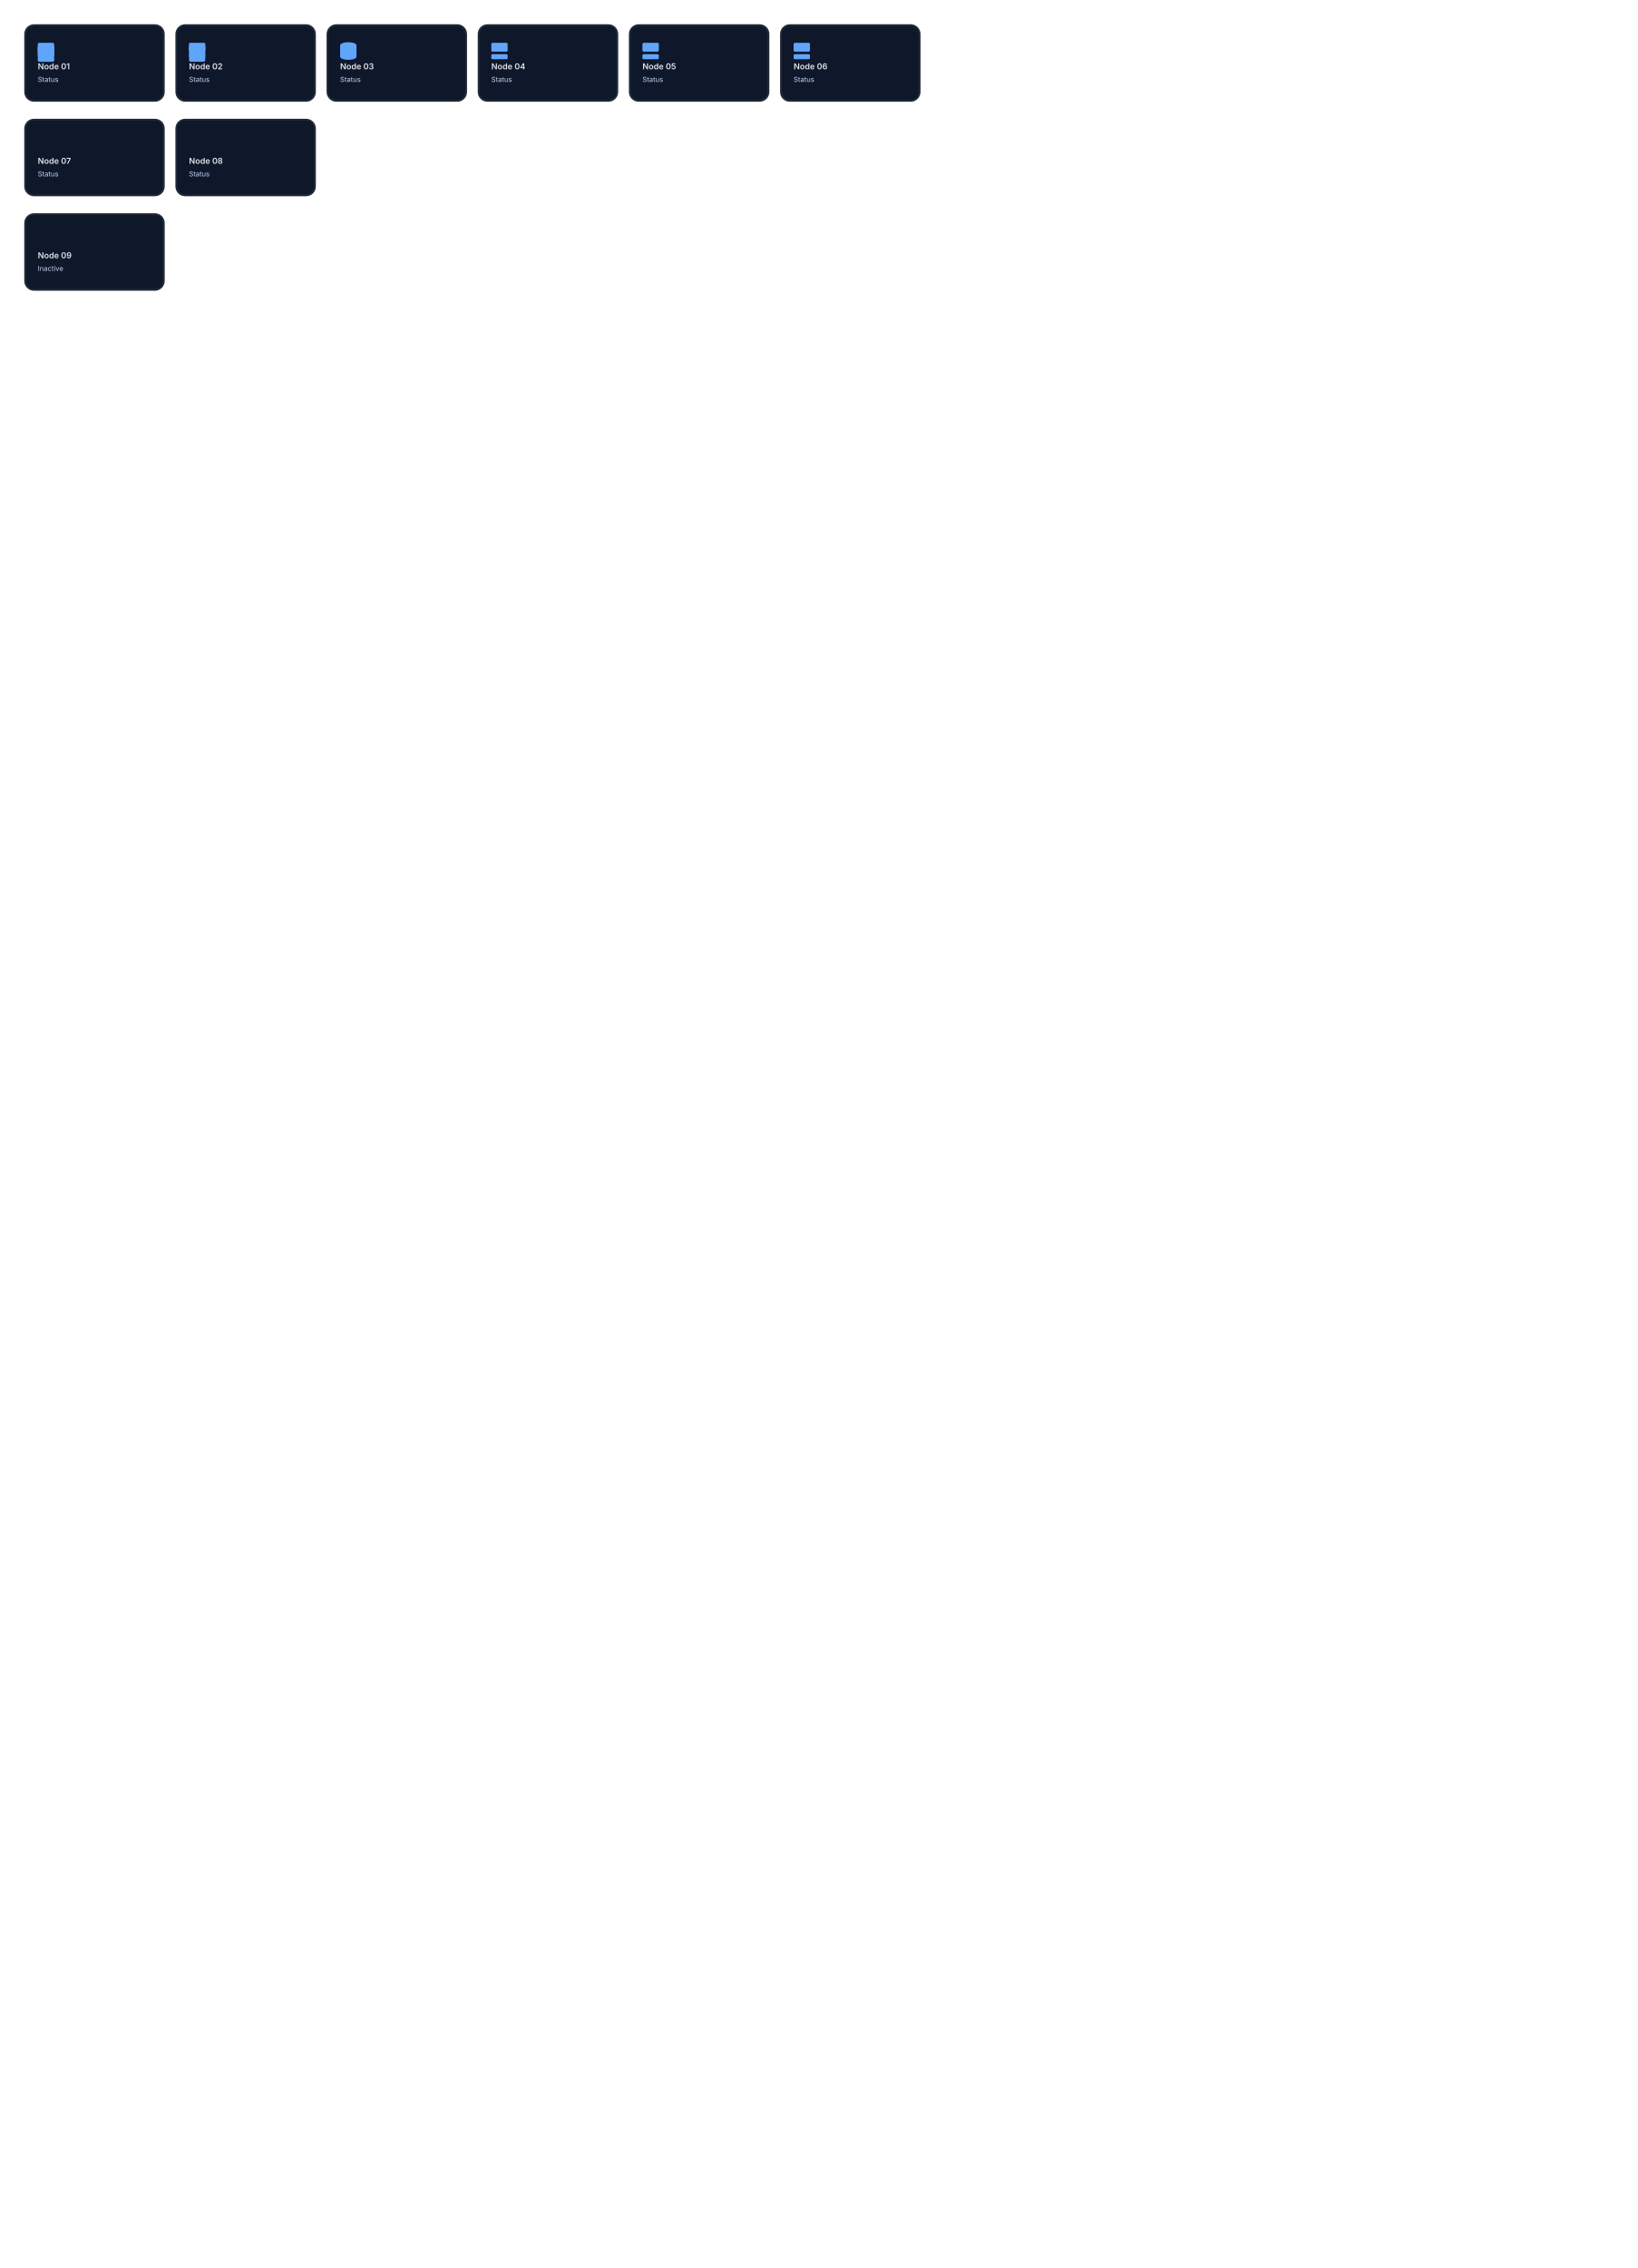
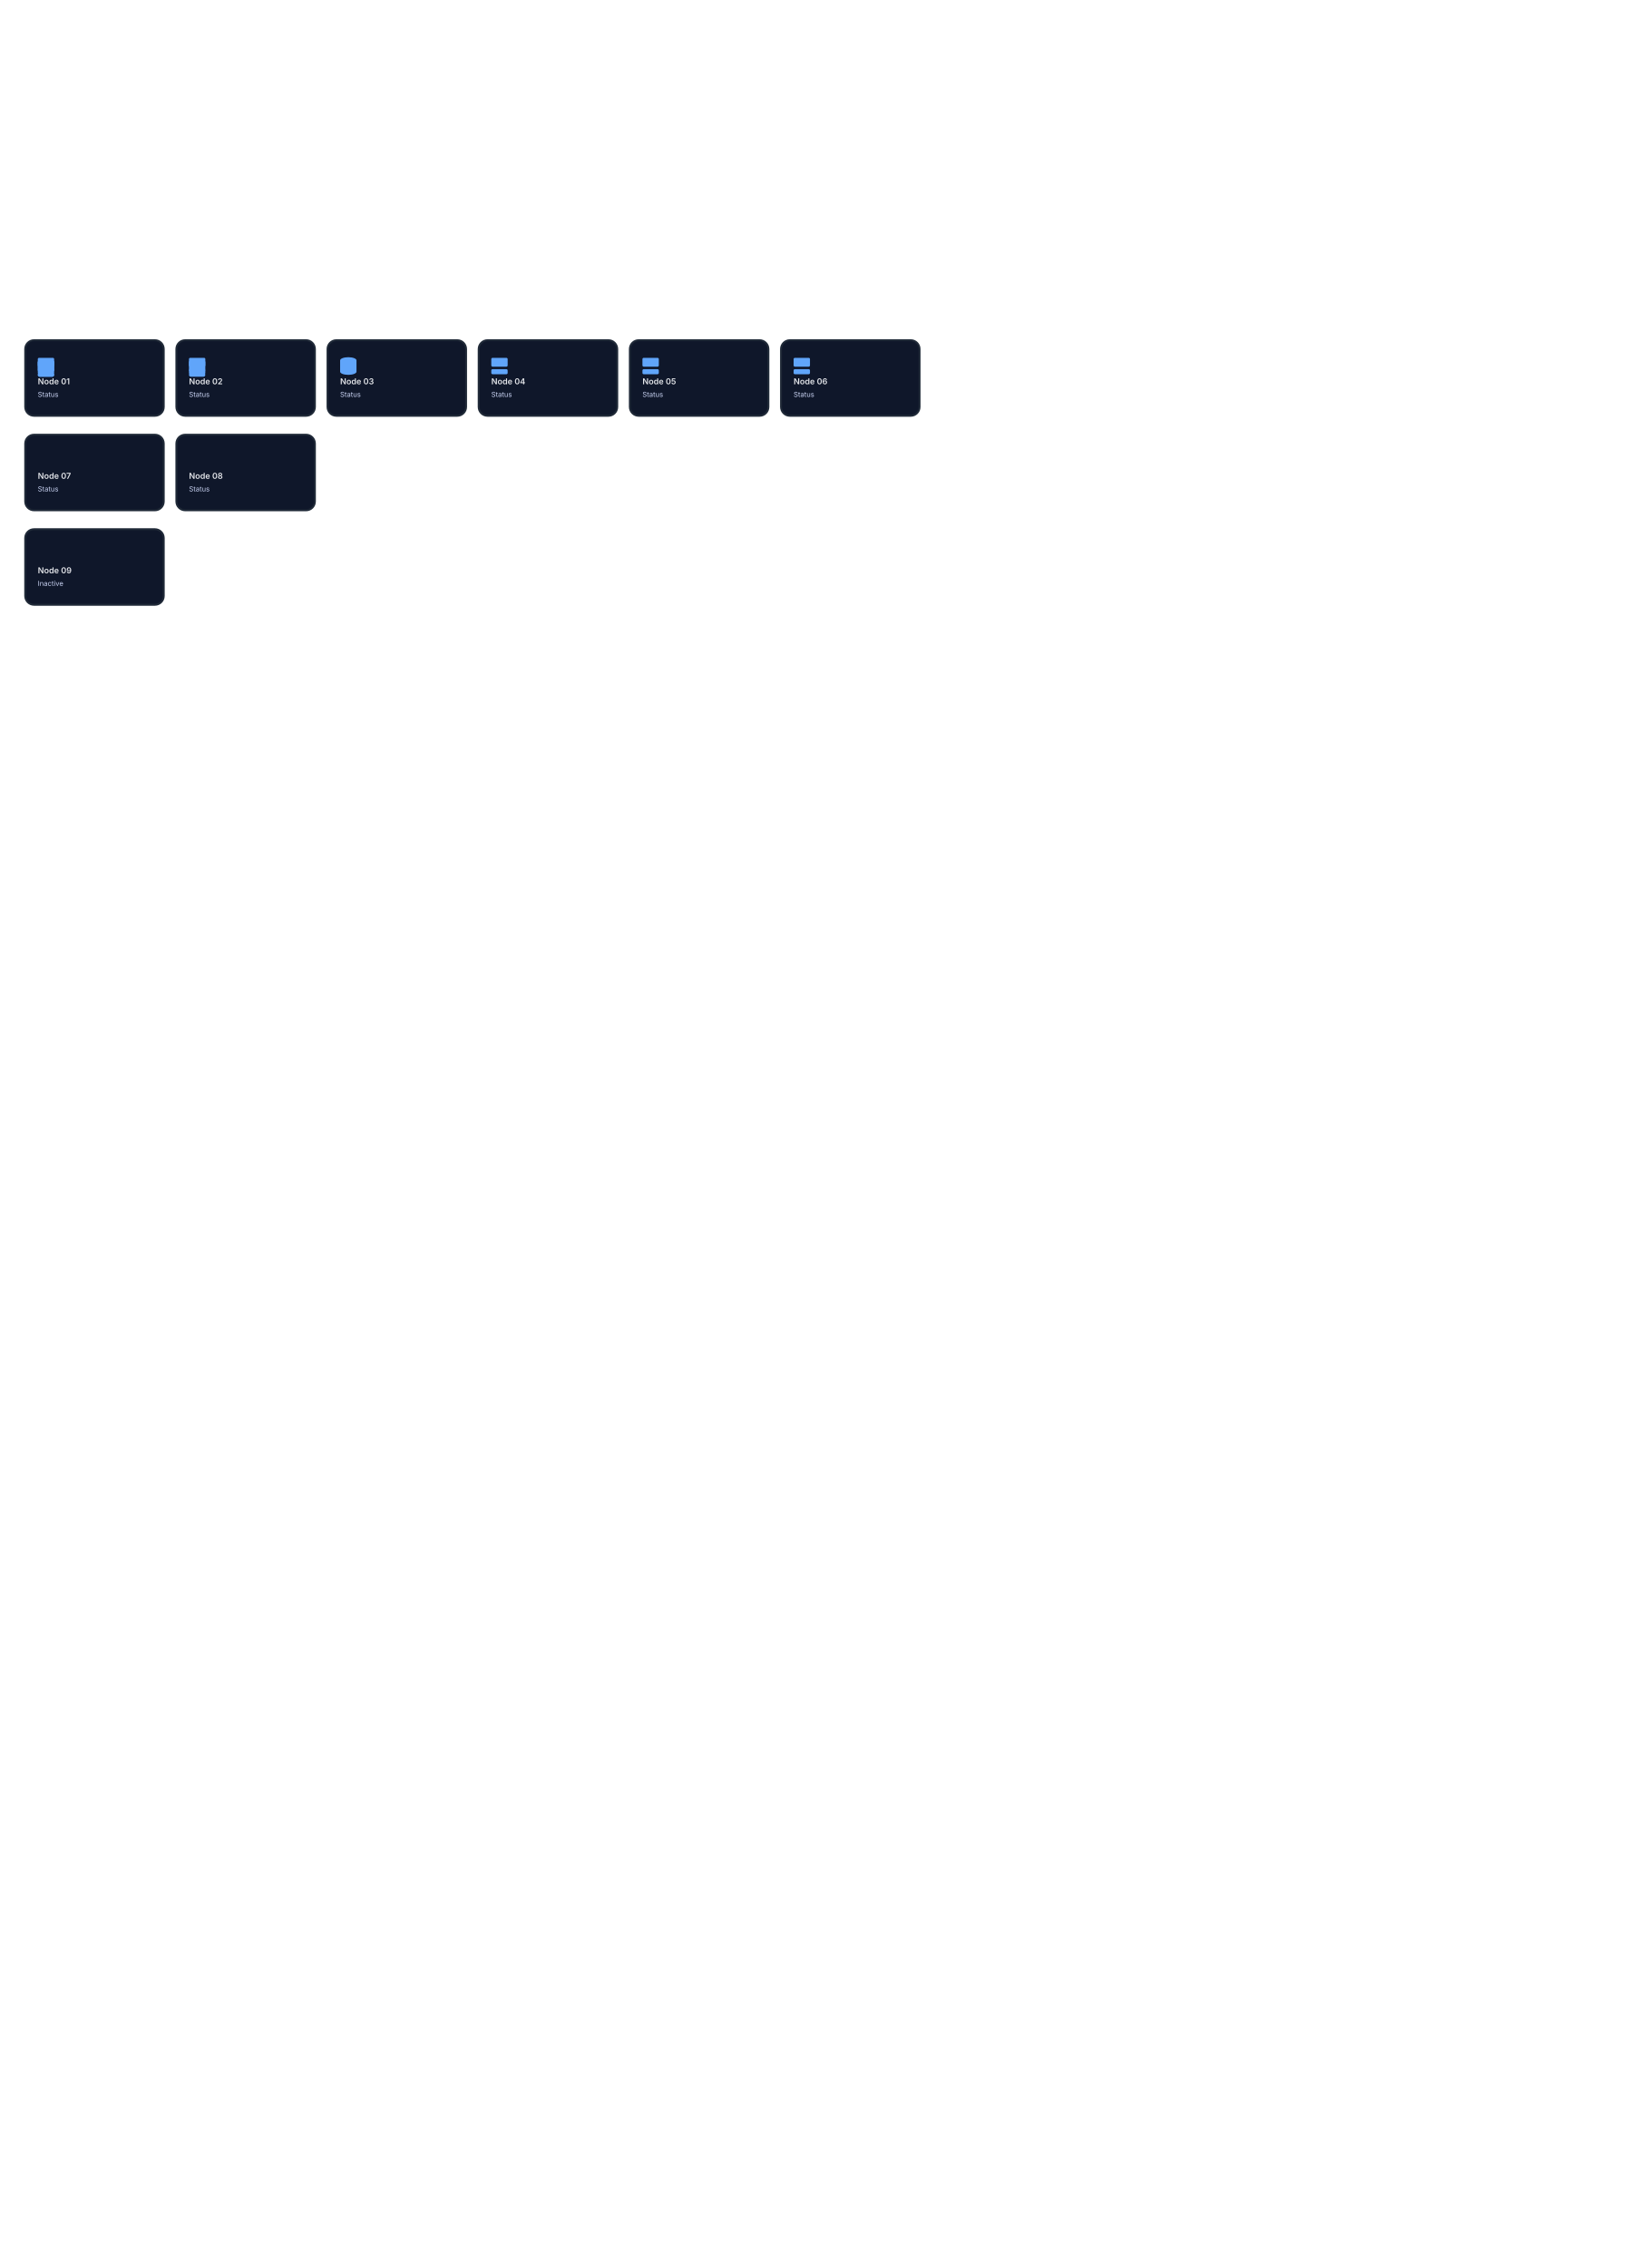
- <svg xmlns="http://www.w3.org/2000/svg" width="2600" height="3600" viewBox="0 0 2600 3600" style="background:#0b1220; font-family: Inter, Arial, sans-serif;">
+ <svg xmlns="http://www.w3.org/2000/svg" width="2600" height="3600" viewBox="0 0 2600 2600" style="background:#0b1220; font-family: Inter, Arial, sans-serif;">
  <defs>
    <style>
      .card { fill:#0f172a; stroke:#1f2937; stroke-width:3; rx:14; }
      .title { fill:#e5e7eb; font-size:13px; font-weight:600; }
      .metric { fill:#cbd5f5; font-size:11px; }
      .icon-fill { fill:#60a5fa; }
    </style>
  </defs>
  <g id="cell-node_01_status">
    <rect class="card" x="40" y="40" width="220" height="120" />
    <rect class="icon-fill" x="60" y="68" width="26" height="14" rx="2" />
    <rect class="icon-fill" x="60" y="86" width="26" height="8" rx="2" />
    <text class="title" x="60" y="110">Node 01</text>
    <text class="metric" x="60" y="130">Status</text>
  </g>
  <g id="cell-node_02_status">
    <rect class="card" x="280" y="40" width="220" height="120" />
    <rect class="icon-fill" x="300" y="68" width="26" height="14" rx="2" />
    <rect class="icon-fill" x="300" y="86" width="26" height="8" rx="2" />
    <text class="title" x="300" y="110">Node 02</text>
    <text class="metric" x="300" y="130">Status</text>
  </g>
  <g id="cell-node_03_status">
    <rect class="card" x="520" y="40" width="220" height="120" />
    <ellipse class="icon-fill" cx="553" cy="72" rx="13" ry="5" />
    <rect class="icon-fill" x="540" y="72" width="26" height="18" />
    <ellipse class="icon-fill" cx="553" cy="90" rx="13" ry="5" />
    <text class="title" x="540" y="110">Node 03</text>
    <text class="metric" x="540" y="130">Status</text>
  </g>
  <g id="cell-node_04_status">
    <rect class="card" x="760" y="40" width="220" height="120" />
    <rect class="icon-fill" x="780" y="68" width="26" height="14" rx="2" />
    <rect class="icon-fill" x="780" y="86" width="26" height="8" rx="2" />
    <text class="title" x="780" y="110">Node 04</text>
    <text class="metric" x="780" y="130">Status</text>
  </g>
  <g id="cell-node_05_status">
    <rect class="card" x="1000" y="40" width="220" height="120" />
    <rect class="icon-fill" x="1020" y="68" width="26" height="14" rx="2" />
    <rect class="icon-fill" x="1020" y="86" width="26" height="8" rx="2" />
    <text class="title" x="1020" y="110">Node 05</text>
    <text class="metric" x="1020" y="130">Status</text>
  </g>
  <g id="cell-node_06_status">
    <rect class="card" x="1240" y="40" width="220" height="120" />
    <rect class="icon-fill" x="1260" y="68" width="26" height="14" rx="2" />
    <rect class="icon-fill" x="1260" y="86" width="26" height="8" rx="2" />
    <text class="title" x="1260" y="110">Node 06</text>
    <text class="metric" x="1260" y="130">Status</text>
  </g>
  <g id="cell-node_07_status">
    <rect class="card" x="40" y="190" width="220" height="120" />
    <rect class="icon-fill" x="60" y="72" width="26" height="18" rx="3" />
    <rect class="icon-fill" x="60" y="92" width="26" height="6" rx="3" />
    <text class="title" x="60" y="260">Node 07</text>
    <text class="metric" x="60" y="280">Status</text>
  </g>
  <g id="cell-node_08_status">
    <rect class="card" x="280" y="190" width="220" height="120" />
    <rect class="icon-fill" x="300" y="72" width="26" height="18" rx="3" />
    <rect class="icon-fill" x="300" y="92" width="26" height="6" rx="3" />
    <text class="title" x="300" y="260">Node 08</text>
    <text class="metric" x="300" y="280">Status</text>
  </g>
  <g id="cell-node_09_status">
    <rect class="card" x="40" y="340" width="220" height="120" />
    <rect class="icon-fill" x="60" y="72" width="26" height="18" rx="3" />
    <rect class="icon-fill" x="60" y="92" width="26" height="6" rx="3" />
    <text class="title" x="60" y="410">Node 09</text>
    <text class="metric" x="60" y="430">Inactive</text>
  </g>
</svg>
